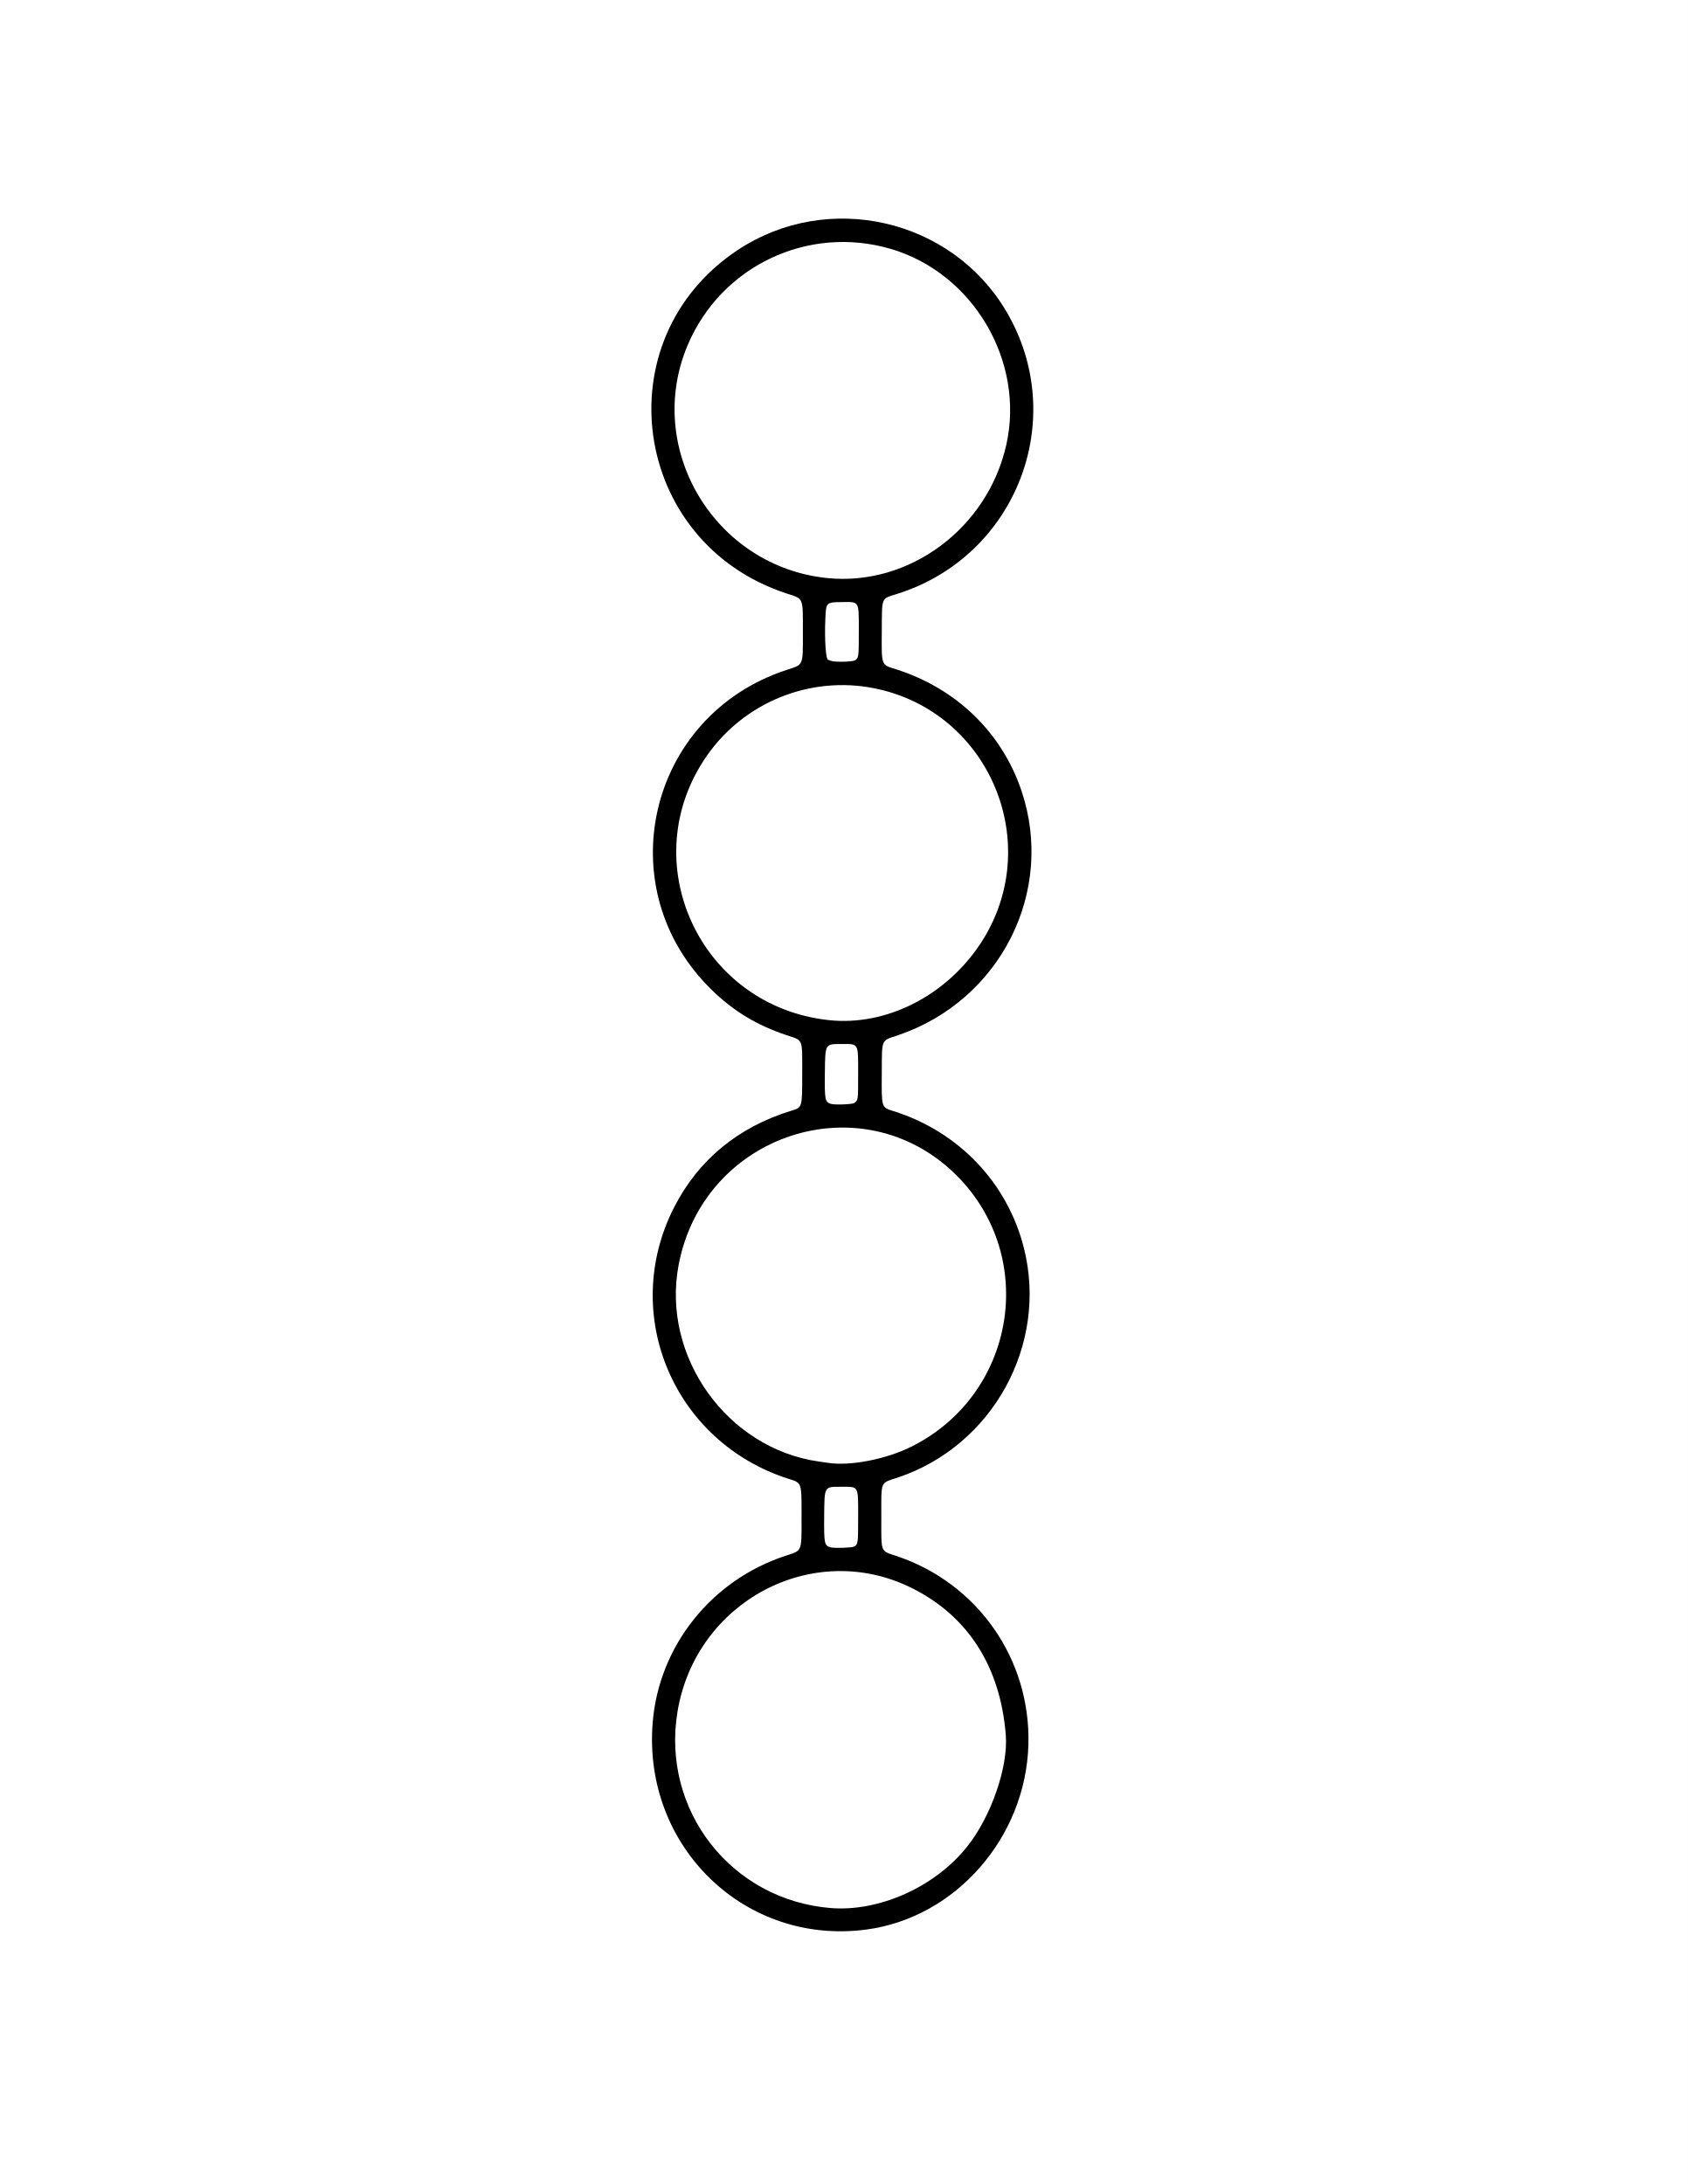
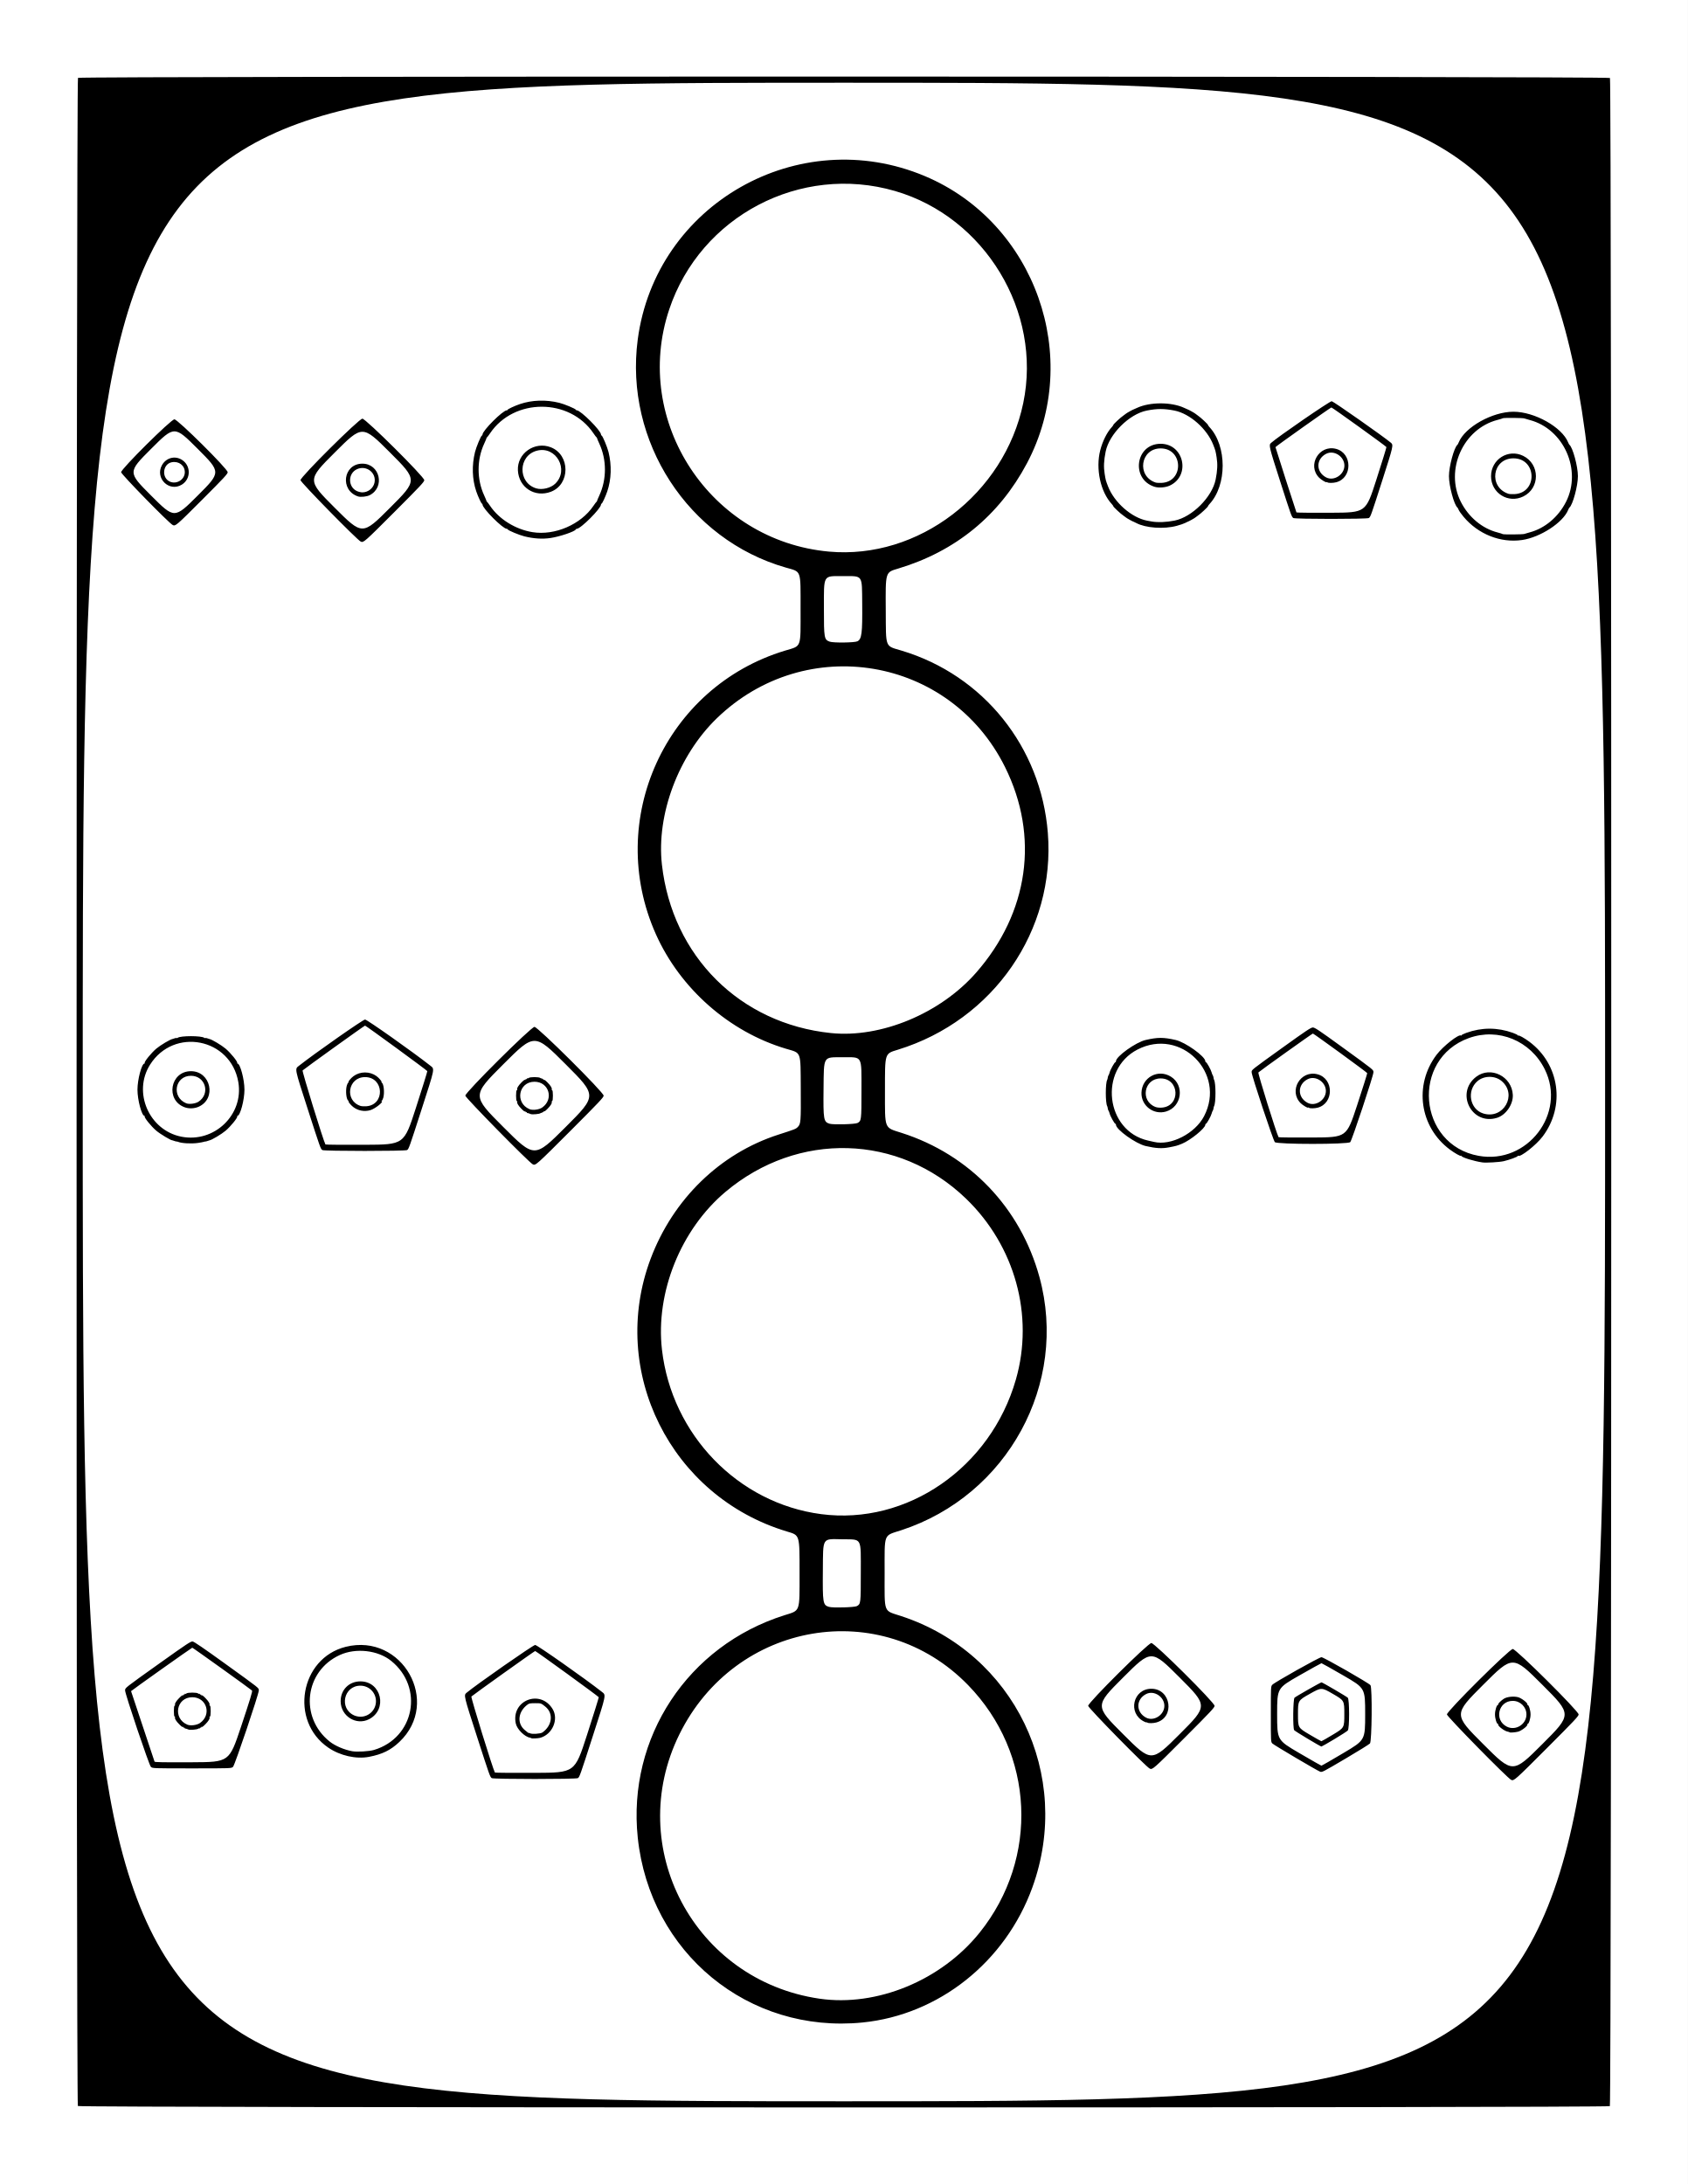
<svg xmlns="http://www.w3.org/2000/svg" width="2550" height="3300" viewBox="0 0 2550 3300" shape-rendering="geometricPrecision">
  <rect width="100%" height="100%" fill="white" />
-   <path fill="#000000" fill-rule="evenodd" d="M 1309.000 2915.514 C 1443.871 2897.517 1549.911 2776.319 1553.719 2635.812 C 1557.206 2507.155 1477.365 2392.679 1355.391 2351.449 C 1329.423 2342.671 1331.500 2347.839 1331.500 2292.000 C 1331.500 2236.365 1329.348 2241.561 1356.086 2232.647 C 1499.557 2184.816 1583.692 2032.039 1546.987 1886.000 C 1522.209 1787.420 1448.722 1710.108 1350.216 1678.988 C 1331.314 1673.017 1331.827 1674.676 1332.208 1620.738 C 1332.578 1568.421 1330.522 1573.128 1356.928 1564.152 C 1511.270 1511.688 1594.318 1347.457 1543.425 1195.346 C 1513.839 1106.915 1444.678 1039.941 1353.146 1011.084 C 1330.950 1004.086 1331.819 1006.527 1332.208 952.237 C 1332.574 901.122 1330.936 905.045 1355.083 897.474 C 1536.092 840.722 1616.421 632.303 1519.923 469.788 C 1436.934 330.025 1250.695 287.674 1114.743 377.650 C 910.424 512.874 953.894 819.868 1188.238 896.689 C 1214.501 905.298 1212.989 901.765 1212.989 954.500 C 1212.989 1007.234 1214.501 1003.701 1188.238 1012.314 C 977.839 1081.310 917.376 1343.817 1076.601 1497.000 C 1109.456 1528.608 1143.727 1549.187 1188.406 1564.136 C 1213.838 1572.645 1212.002 1568.205 1211.994 1621.151 C 1211.987 1674.299 1212.321 1673.152 1195.328 1678.364 C 1114.964 1703.012 1054.602 1752.943 1018.062 1825.000 C 936.291 1986.252 1017.839 2179.040 1191.257 2234.454 C 1211.755 2241.004 1210.989 2238.770 1210.989 2292.000 C 1210.989 2345.762 1212.374 2342.387 1186.865 2350.754 C 1074.558 2387.589 995.205 2487.407 986.021 2603.395 C 971.198 2790.607 1125.753 2939.965 1309.000 2915.514 Z M 1255.000 2883.022 C 1104.576 2870.843 998.774 2735.027 1023.617 2586.000 C 1051.361 2419.574 1228.113 2325.897 1376.500 2398.976 C 1461.971 2441.069 1511.285 2517.783 1519.546 2621.500 C 1523.396 2669.842 1497.398 2744.845 1460.965 2790.500 C 1412.595 2851.115 1328.346 2888.961 1255.000 2883.022 Z M 1255.014 2338.020 C 1245.426 2335.644 1244.762 2332.403 1245.180 2290.000 C 1245.622 2245.133 1244.795 2246.500 1271.500 2246.500 C 1297.816 2246.500 1296.500 2244.079 1296.500 2292.500 C 1296.500 2332.121 1296.290 2333.699 1290.609 2336.781 C 1287.080 2338.695 1261.354 2339.591 1255.014 2338.020 Z M 1251.000 2210.333 C 1249.625 2210.117 1243.550 2209.246 1237.500 2208.399 C 1098.803 2188.972 999.318 2050.121 1025.134 1912.000 C 1062.398 1712.631 1302.595 1634.456 1444.604 1775.480 C 1568.999 1899.011 1534.742 2106.965 1377.000 2185.864 C 1338.867 2204.937 1284.159 2215.561 1251.000 2210.333 Z M 1255.333 1667.947 C 1246.401 1665.235 1245.688 1661.555 1246.206 1620.863 C 1246.771 1576.543 1246.202 1577.500 1272.000 1577.500 C 1297.735 1577.500 1296.500 1575.178 1296.500 1623.545 C 1296.500 1663.120 1296.573 1662.610 1290.283 1666.736 C 1287.172 1668.777 1261.047 1669.682 1255.333 1667.947 Z M 1253.224 1541.514 C 1057.596 1521.248 956.134 1301.862 1068.224 1141.500 C 1124.693 1060.712 1224.528 1020.622 1321.000 1039.995 C 1496.378 1075.214 1579.960 1278.073 1480.453 1427.000 C 1428.197 1505.210 1338.607 1550.360 1253.224 1541.514 Z M 1255.500 998.517 C 1253.300 997.699 1251.399 997.023 1251.276 997.015 C 1247.664 996.773 1245.557 967.064 1246.912 935.500 C 1248.008 909.981 1248.017 909.972 1272.596 909.727 C 1298.747 909.467 1297.500 907.225 1297.500 954.500 C 1297.500 993.034 1297.272 994.709 1291.609 997.781 C 1287.231 1000.155 1261.329 1000.683 1255.500 998.517 Z M 1249.500 873.423 C 1079.432 855.901 972.788 677.540 1038.985 521.337 C 1089.637 401.816 1220.686 339.641 1345.388 375.967 C 1469.774 412.202 1548.598 545.398 1520.415 671.727 C 1492.222 798.098 1373.840 886.233 1249.500 873.423 Z" />
+   <path fill="#000000" fill-rule="evenodd" d="M 2432.171 3182.345 C 2434.884 3179.890 2435.058 120.826 2432.345 117.829 C 2429.890 115.116 120.826 114.943 117.829 117.655 C 115.116 120.110 114.942 3179.174 117.655 3182.171 C 120.110 3184.884 2429.174 3185.057 2432.171 3182.345 Z M 125.000 1650.000 C 125.000 125.000 125.000 125.000 1275.000 125.000 C 2425.000 125.000 2425.000 125.000 2425.000 1650.000 C 2425.000 3175.000 2425.000 3175.000 1275.000 3175.000 C 125.000 3175.000 125.000 3175.000 125.000 1650.000 Z M 1303.144 3055.962 C 1418.380 3044.413 1518.835 2964.544 1559.652 2852.019 C 1621.307 2682.045 1532.345 2497.908 1361.498 2441.873 C 1334.136 2432.899 1336.500 2439.033 1336.500 2377.000 C 1336.500 2315.155 1334.192 2321.120 1361.589 2312.159 C 1522.210 2259.626 1614.475 2090.517 1570.364 1929.500 C 1541.709 1824.905 1464.915 1744.622 1362.075 1711.750 C 1335.424 1703.232 1337.011 1707.268 1337.011 1648.000 C 1337.011 1590.247 1336.360 1592.305 1356.591 1586.075 C 1500.908 1541.636 1594.801 1405.804 1583.079 1258.423 C 1572.753 1128.601 1485.799 1020.223 1362.192 983.112 C 1336.679 975.452 1338.574 980.222 1338.212 922.749 C 1337.837 863.316 1337.343 864.988 1357.043 859.075 C 1443.558 833.107 1509.460 779.233 1551.447 700.155 C 1636.341 540.261 1564.015 336.373 1397.500 266.174 C 1206.498 185.653 990.588 308.445 963.497 513.000 C 943.130 666.785 1039.600 815.366 1187.247 857.610 C 1211.117 864.440 1209.500 859.905 1209.500 920.000 C 1209.500 980.613 1211.441 975.409 1185.951 983.127 C 1005.254 1037.832 913.737 1238.932 990.941 1411.642 C 1027.703 1493.880 1101.804 1559.103 1187.478 1584.631 C 1211.159 1591.687 1209.427 1586.984 1209.796 1645.222 C 1210.114 1695.417 1209.885 1698.271 1205.169 1702.982 C 1202.231 1705.916 1201.260 1706.297 1176.000 1714.434 C 1087.940 1742.797 1016.939 1811.762 983.019 1901.883 C 918.943 2072.117 1013.481 2261.335 1188.957 2314.071 C 1208.519 2319.950 1207.989 2318.196 1207.989 2377.000 C 1207.989 2436.857 1209.385 2432.970 1185.148 2440.611 C 1039.216 2486.618 947.651 2625.421 963.524 2776.570 C 981.811 2950.706 1130.759 3073.239 1303.144 3055.962 Z M 1238.000 3019.976 C 1048.795 2992.332 942.284 2791.204 1026.449 2620.500 C 1110.942 2449.132 1331.574 2411.509 1462.561 2546.132 C 1562.837 2649.192 1570.292 2807.493 1480.168 2920.000 C 1422.228 2992.329 1324.609 3032.630 1238.000 3019.976 Z M 2337.750 2640.763 C 2378.741 2599.718 2385.000 2593.060 2385.000 2590.497 C 2385.000 2585.473 2290.555 2491.600 2285.500 2491.600 C 2280.445 2491.600 2186.000 2585.473 2186.000 2590.497 C 2186.000 2593.592 2277.103 2686.413 2283.000 2689.327 C 2287.101 2691.353 2288.189 2690.388 2337.750 2640.763 Z M 873.087 2686.718 C 875.725 2684.692 876.154 2683.484 895.397 2623.869 C 916.426 2558.723 915.857 2561.507 909.201 2556.273 C 883.700 2536.224 811.532 2485.500 808.508 2485.500 C 805.536 2485.500 719.526 2545.489 704.791 2557.839 C 700.501 2561.434 700.649 2562.053 720.603 2623.869 C 739.846 2683.484 740.275 2684.692 742.913 2686.718 C 745.211 2688.482 870.789 2688.482 873.087 2686.718 Z M 2240.746 2635.246 C 2196.000 2590.492 2196.000 2590.492 2240.754 2545.746 C 2285.508 2501.000 2285.508 2501.000 2330.254 2545.754 C 2375.000 2590.508 2375.000 2590.508 2330.246 2635.254 C 2285.492 2680.000 2285.492 2680.000 2240.746 2635.246 Z M 747.679 2678.258 C 744.691 2673.213 711.081 2564.496 712.180 2563.429 C 714.882 2560.805 807.539 2494.672 808.500 2494.681 C 809.856 2494.695 904.134 2563.164 904.592 2564.467 C 904.791 2565.035 896.732 2590.925 886.683 2622.000 C 868.412 2678.500 868.412 2678.500 808.270 2678.758 C 775.192 2678.900 747.926 2678.675 747.679 2678.258 Z M 2034.183 2656.452 C 2052.507 2645.646 2068.512 2635.698 2069.750 2634.346 C 2072.651 2631.178 2073.364 2550.393 2070.527 2546.342 C 2068.290 2543.149 1999.826 2504.000 1996.478 2504.000 C 1993.193 2504.000 1925.734 2541.859 1922.250 2545.658 C 1920.000 2548.112 1920.000 2548.112 1920.000 2590.000 C 1920.000 2631.888 1920.000 2631.888 1922.250 2634.343 C 1924.334 2636.618 1989.555 2675.151 1994.355 2676.943 C 1997.450 2678.099 1997.662 2677.990 2034.183 2656.452 Z M 1789.750 2625.762 C 1828.963 2586.494 1835.000 2580.055 1835.000 2577.497 C 1835.000 2572.476 1744.553 2482.600 1739.500 2482.600 C 1734.447 2482.600 1644.000 2572.476 1644.000 2577.497 C 1644.000 2580.591 1731.114 2669.420 1737.000 2672.327 C 1741.095 2674.350 1742.234 2673.344 1789.750 2625.762 Z M 352.114 2669.598 C 354.874 2666.820 391.000 2559.732 391.000 2554.329 C 391.000 2550.298 394.060 2552.734 339.760 2513.543 C 307.862 2490.520 293.160 2480.478 290.990 2480.230 C 288.277 2479.920 282.152 2483.961 242.691 2512.091 C 187.272 2551.599 189.000 2550.240 189.000 2554.307 C 189.000 2559.725 225.120 2666.813 227.886 2669.598 C 230.273 2672.000 230.273 2672.000 290.000 2672.000 C 349.727 2672.000 349.727 2672.000 352.114 2669.598 Z M 1962.500 2648.593 C 1929.500 2629.270 1929.500 2629.270 1929.500 2590.020 C 1929.500 2550.770 1929.500 2550.770 1962.500 2531.921 C 1980.650 2521.555 1995.950 2513.077 1996.500 2513.081 C 1997.050 2513.085 2012.125 2521.558 2030.000 2531.910 C 2062.500 2550.733 2062.500 2550.733 2062.500 2590.003 C 2062.500 2629.273 2062.500 2629.273 2030.000 2648.591 C 2012.125 2659.217 1997.050 2667.912 1996.500 2667.914 C 1995.950 2667.915 1980.650 2659.221 1962.500 2648.593 Z M 233.468 2661.758 C 232.757 2659.875 198.000 2555.556 198.000 2555.304 C 198.000 2554.701 289.644 2489.678 290.500 2489.674 C 291.422 2489.669 377.937 2551.694 380.743 2554.371 C 381.726 2555.309 378.262 2566.725 364.158 2609.029 C 346.331 2662.500 346.331 2662.500 290.137 2662.758 C 245.712 2662.963 233.844 2662.753 233.468 2661.758 Z M 1696.746 2620.246 C 1654.000 2577.491 1654.000 2577.491 1696.754 2534.746 C 1739.509 2492.000 1739.509 2492.000 1782.254 2534.754 C 1825.000 2577.509 1825.000 2577.509 1782.246 2620.254 C 1739.491 2663.000 1739.491 2663.000 1696.746 2620.246 Z M 557.500 2654.571 C 577.678 2650.682 590.156 2644.556 603.367 2632.053 C 666.905 2571.921 607.800 2467.028 522.371 2488.308 C 453.291 2505.516 436.888 2600.308 496.005 2640.682 C 513.814 2652.845 538.053 2658.320 557.500 2654.571 Z M 532.000 2646.061 C 519.806 2643.782 506.247 2637.952 498.134 2631.500 C 452.014 2594.822 460.225 2524.894 513.500 2500.645 C 537.723 2489.620 570.984 2493.425 590.902 2509.500 C 640.855 2549.813 626.224 2625.875 565.000 2644.158 C 557.675 2646.345 539.217 2647.410 532.000 2646.061 Z M 2015.918 2627.871 C 2026.138 2621.750 2035.287 2615.850 2036.250 2614.760 C 2038.922 2611.734 2038.904 2567.904 2036.230 2565.230 C 2034.395 2563.395 1997.854 2542.000 1996.556 2542.000 C 1995.203 2542.000 1957.558 2563.442 1955.768 2565.232 C 1953.508 2567.492 1953.045 2611.361 1955.250 2614.262 C 1956.561 2615.987 1994.828 2638.971 1996.418 2638.989 C 1996.924 2638.995 2005.699 2633.992 2015.918 2627.871 Z M 1978.250 2620.766 C 1961.000 2610.566 1961.000 2610.566 1961.000 2589.994 C 1961.000 2569.422 1961.000 2569.422 1978.750 2559.443 C 1996.500 2549.464 1996.500 2549.464 2013.750 2559.457 C 2031.000 2569.450 2031.000 2569.450 2031.000 2590.036 C 2031.000 2610.622 2031.000 2610.622 2014.120 2620.811 C 2004.835 2626.415 1996.848 2630.992 1996.370 2630.983 C 1995.891 2630.973 1987.737 2626.376 1978.250 2620.766 Z M 816.000 2625.845 C 834.552 2620.833 844.461 2597.882 834.838 2582.215 C 816.130 2551.758 771.773 2569.379 779.281 2604.285 C 781.138 2612.916 792.737 2624.407 800.842 2625.645 C 801.580 2625.758 802.476 2626.143 802.835 2626.502 C 803.468 2627.135 812.983 2626.660 816.000 2625.845 Z M 800.750 2618.961 C 799.788 2618.378 799.000 2618.166 799.000 2618.490 C 799.000 2618.814 798.438 2618.618 797.750 2618.055 C 797.062 2617.491 795.015 2615.840 793.201 2614.385 C 780.477 2604.182 782.506 2585.867 797.539 2575.235 C 799.528 2573.828 801.542 2573.512 808.500 2573.512 C 817.492 2573.512 817.393 2573.479 823.799 2578.615 C 836.523 2588.818 834.494 2607.133 819.461 2617.765 C 816.651 2619.752 803.449 2620.596 800.750 2618.961 Z M 2293.340 2616.594 C 2298.414 2615.405 2308.531 2607.669 2307.402 2605.842 C 2307.116 2605.379 2307.290 2605.000 2307.789 2605.000 C 2309.768 2605.000 2312.364 2596.771 2312.364 2590.500 C 2312.364 2584.229 2309.768 2576.000 2307.789 2576.000 C 2307.290 2576.000 2307.116 2575.621 2307.402 2575.158 C 2308.526 2573.339 2298.446 2565.618 2293.340 2564.387 C 2286.487 2562.736 2276.892 2563.791 2272.160 2566.716 C 2268.058 2569.252 2263.018 2574.221 2263.598 2575.158 C 2263.884 2575.621 2263.710 2576.000 2263.211 2576.000 C 2261.232 2576.000 2258.636 2584.229 2258.636 2590.500 C 2258.636 2596.771 2261.232 2605.000 2263.211 2605.000 C 2263.710 2605.000 2263.884 2605.379 2263.598 2605.842 C 2262.448 2607.702 2272.802 2615.562 2277.533 2616.420 C 2279.025 2616.691 2280.526 2617.193 2280.869 2617.536 C 2281.545 2618.212 2288.762 2617.667 2293.340 2616.594 Z M 299.379 2612.100 C 300.097 2611.505 300.980 2611.313 301.342 2611.675 C 301.704 2612.037 302.000 2611.782 302.000 2611.108 C 302.000 2610.434 302.450 2610.160 303.000 2610.500 C 303.550 2610.840 304.000 2610.566 304.000 2609.892 C 304.000 2609.218 304.273 2608.940 304.607 2609.273 C 305.247 2609.914 306.690 2608.907 310.298 2605.298 C 314.867 2600.729 317.437 2596.516 316.540 2595.065 C 316.236 2594.573 316.515 2593.995 317.160 2593.780 C 317.925 2593.525 318.333 2590.646 318.333 2585.500 C 318.333 2580.354 317.925 2577.475 317.160 2577.220 C 316.515 2577.005 316.236 2576.427 316.540 2575.935 C 317.437 2574.484 314.867 2570.271 310.298 2565.702 C 306.690 2562.093 305.247 2561.086 304.607 2561.727 C 304.273 2562.060 304.000 2561.782 304.000 2561.108 C 304.000 2560.434 303.550 2560.160 303.000 2560.500 C 302.450 2560.840 302.000 2560.566 302.000 2559.892 C 302.000 2559.218 301.704 2558.963 301.342 2559.325 C 300.980 2559.687 300.011 2559.424 299.188 2558.741 C 298.303 2558.007 294.757 2557.500 290.500 2557.500 C 286.243 2557.500 282.697 2558.007 281.812 2558.741 C 280.989 2559.424 280.020 2559.687 279.658 2559.325 C 279.296 2558.963 279.000 2559.218 279.000 2559.892 C 279.000 2560.566 278.550 2560.840 278.000 2560.500 C 277.450 2560.160 277.000 2560.434 277.000 2561.108 C 277.000 2561.782 276.727 2562.060 276.393 2561.727 C 275.753 2561.086 274.310 2562.093 270.702 2565.702 C 266.133 2570.271 263.563 2574.484 264.460 2575.935 C 264.764 2576.427 264.485 2577.005 263.840 2577.220 C 263.075 2577.475 262.667 2580.354 262.667 2585.500 C 262.667 2590.646 263.075 2593.525 263.840 2593.780 C 264.485 2593.995 264.764 2594.573 264.460 2595.065 C 263.563 2596.516 266.133 2600.729 270.702 2605.298 C 274.310 2608.907 275.753 2609.914 276.393 2609.273 C 276.727 2608.940 277.000 2609.218 277.000 2609.892 C 277.000 2610.566 277.450 2610.840 278.000 2610.500 C 278.550 2610.160 279.000 2610.359 279.000 2610.941 C 279.000 2611.523 279.337 2611.929 279.750 2611.841 C 280.163 2611.754 281.175 2611.943 282.000 2612.262 C 282.825 2612.581 284.175 2613.094 285.000 2613.402 C 287.324 2614.271 297.919 2613.312 299.379 2612.100 Z M 2276.587 2608.968 C 2256.947 2599.167 2263.618 2570.000 2285.500 2570.000 C 2296.877 2570.000 2306.156 2579.209 2306.156 2590.500 C 2306.156 2605.459 2289.901 2615.611 2276.587 2608.968 Z M 283.030 2605.941 C 260.573 2596.494 266.340 2564.500 290.500 2564.500 C 312.300 2564.500 320.202 2590.775 302.206 2603.423 C 297.531 2606.709 287.870 2607.977 283.030 2605.941 Z M 1746.652 2602.712 C 1775.497 2595.214 1769.396 2551.691 1739.500 2551.691 C 1711.833 2551.691 1703.361 2588.430 1728.116 2601.059 C 1730.252 2602.149 1732.000 2602.784 1732.000 2602.471 C 1732.000 2602.157 1732.787 2602.380 1733.750 2602.965 C 1735.442 2603.994 1742.233 2603.861 1746.652 2602.712 Z M 557.500 2597.737 C 586.056 2583.125 576.377 2540.539 544.500 2540.539 C 527.328 2540.539 514.654 2553.262 514.654 2570.500 C 514.654 2592.868 538.006 2607.713 557.500 2597.737 Z M 1731.500 2595.341 C 1715.863 2587.112 1715.973 2567.547 1731.700 2559.614 C 1743.552 2553.636 1759.139 2563.797 1759.139 2577.500 C 1759.139 2591.222 1743.211 2601.504 1731.500 2595.341 Z M 535.000 2591.916 C 511.913 2581.449 519.197 2547.044 544.500 2547.044 C 557.542 2547.044 568.000 2557.482 568.000 2570.500 C 568.000 2583.518 557.542 2593.956 544.500 2593.956 C 541.604 2593.956 537.606 2593.097 535.000 2591.916 Z M 1252.333 2427.942 C 1243.235 2425.195 1242.760 2422.320 1243.180 2372.454 C 1243.603 2322.146 1241.611 2325.325 1272.401 2325.824 C 1302.945 2326.319 1300.500 2321.867 1300.500 2377.000 C 1300.500 2422.601 1300.377 2423.638 1294.609 2426.797 C 1291.005 2428.771 1258.036 2429.664 1252.333 2427.942 Z M 1240.500 2287.834 C 1115.030 2271.324 1014.964 2167.947 1000.118 2039.500 C 990.125 1953.040 1028.567 1857.577 1096.274 1800.713 C 1205.487 1708.991 1357.852 1713.289 1459.282 1810.954 C 1533.441 1882.360 1562.539 1987.702 1534.817 2084.409 C 1496.630 2217.619 1370.326 2304.918 1240.500 2287.834 Z M 862.250 1708.264 C 905.463 1664.998 912.000 1658.065 912.000 1655.497 C 912.000 1650.469 812.557 1551.600 807.500 1551.600 C 802.443 1551.600 703.000 1650.469 703.000 1655.497 C 703.000 1658.593 799.089 1756.406 805.000 1759.326 C 809.109 1761.357 810.132 1760.444 862.250 1708.264 Z M 2272.000 1754.498 C 2281.118 1752.343 2293.000 1747.930 2293.000 1746.699 C 2293.000 1746.131 2293.280 1745.946 2293.622 1746.288 C 2296.597 1749.263 2320.763 1730.311 2330.611 1717.280 C 2365.226 1671.475 2356.323 1608.044 2310.500 1574.007 C 2302.751 1568.251 2294.582 1563.752 2293.622 1564.712 C 2293.280 1565.054 2293.000 1564.869 2293.000 1564.301 C 2293.000 1563.733 2289.738 1562.091 2285.750 1560.652 C 2262.375 1552.216 2238.625 1552.216 2215.250 1560.652 C 2211.262 1562.091 2208.000 1563.733 2208.000 1564.301 C 2208.000 1564.869 2207.720 1565.054 2207.378 1564.712 C 2204.403 1561.737 2180.237 1580.689 2170.389 1593.720 C 2135.774 1639.525 2144.677 1702.956 2190.500 1736.993 C 2197.826 1742.435 2206.989 1747.580 2207.015 1746.267 C 2207.024 1745.845 2207.365 1746.025 2207.773 1746.668 C 2209.338 1749.126 2227.012 1754.546 2239.500 1756.396 C 2245.117 1757.228 2265.479 1756.039 2272.000 1754.498 Z M 760.246 1702.746 C 713.000 1655.492 713.000 1655.492 760.254 1608.246 C 807.508 1561.000 807.508 1561.000 854.754 1608.254 C 902.000 1655.508 902.000 1655.508 854.746 1702.754 C 807.492 1750.000 807.492 1750.000 760.246 1702.746 Z M 2233.909 1746.446 C 2141.952 1729.796 2131.212 1600.235 2219.158 1568.511 C 2263.734 1552.431 2312.420 1572.482 2333.870 1615.755 C 2366.874 1682.334 2307.627 1759.794 2233.909 1746.446 Z M 615.087 1737.718 C 617.726 1735.692 618.172 1734.437 636.898 1676.352 C 657.384 1612.812 656.842 1615.499 650.216 1610.273 C 624.091 1589.669 554.531 1540.500 551.507 1540.500 C 548.473 1540.500 476.342 1590.975 451.799 1610.273 C 445.155 1615.497 444.611 1612.795 465.102 1676.352 C 483.828 1734.437 484.274 1735.692 486.913 1737.718 C 489.210 1739.482 612.790 1739.482 615.087 1737.718 Z M 1766.500 1733.565 C 1777.325 1731.470 1778.334 1731.187 1785.727 1728.178 C 1798.516 1722.974 1821.000 1704.691 1821.000 1699.497 C 1821.000 1698.674 1821.428 1698.000 1821.951 1698.000 C 1823.191 1698.000 1829.656 1686.372 1830.569 1682.500 C 1830.958 1680.850 1831.691 1678.971 1832.198 1678.325 C 1832.705 1677.679 1833.234 1676.085 1833.373 1674.783 C 1833.512 1673.481 1833.880 1671.984 1834.192 1671.458 C 1837.058 1666.618 1837.058 1636.382 1834.192 1631.542 C 1833.880 1631.016 1833.512 1629.519 1833.373 1628.217 C 1833.234 1626.915 1832.705 1625.321 1832.198 1624.675 C 1831.691 1624.029 1830.958 1622.150 1830.569 1620.500 C 1829.656 1616.628 1823.191 1605.000 1821.951 1605.000 C 1821.428 1605.000 1821.000 1604.326 1821.000 1603.503 C 1821.000 1596.301 1790.937 1574.781 1776.150 1571.396 C 1757.819 1567.201 1749.181 1567.201 1730.850 1571.396 C 1716.063 1574.781 1686.000 1596.301 1686.000 1603.503 C 1686.000 1604.326 1685.572 1605.000 1685.049 1605.000 C 1683.809 1605.000 1677.344 1616.628 1676.431 1620.500 C 1676.042 1622.150 1675.309 1624.029 1674.802 1624.675 C 1674.295 1625.321 1673.766 1626.915 1673.627 1628.217 C 1673.488 1629.519 1673.120 1631.016 1672.808 1631.542 C 1669.942 1636.382 1669.942 1666.618 1672.808 1671.458 C 1673.120 1671.984 1673.488 1673.481 1673.627 1674.783 C 1673.766 1676.085 1674.295 1677.679 1674.802 1678.325 C 1675.309 1678.971 1676.042 1680.850 1676.431 1682.500 C 1677.344 1686.372 1683.809 1698.000 1685.049 1698.000 C 1685.572 1698.000 1686.000 1698.674 1686.000 1699.497 C 1686.000 1706.697 1716.003 1728.179 1730.850 1731.610 C 1746.379 1735.198 1755.488 1735.697 1766.500 1733.565 Z M 491.676 1729.258 C 488.714 1724.292 456.082 1618.495 457.181 1617.425 C 459.885 1614.793 550.539 1549.696 551.500 1549.697 C 552.846 1549.698 645.126 1617.140 645.588 1618.460 C 645.789 1619.032 637.958 1644.250 628.188 1674.500 C 610.422 1729.500 610.422 1729.500 551.275 1729.758 C 518.744 1729.900 491.924 1729.675 491.676 1729.258 Z M 299.308 1726.944 C 303.264 1726.363 307.175 1725.617 308.000 1725.285 C 308.825 1724.954 309.822 1724.749 310.215 1724.830 C 310.609 1724.911 311.959 1724.586 313.215 1724.108 C 314.472 1723.630 315.840 1723.190 316.255 1723.130 C 319.770 1722.619 334.622 1713.787 340.859 1708.500 C 348.582 1701.951 359.442 1688.524 358.391 1686.824 C 358.111 1686.371 358.292 1686.000 358.793 1686.000 C 362.890 1686.000 369.319 1661.875 369.319 1646.500 C 369.319 1631.125 362.890 1607.000 358.793 1607.000 C 358.292 1607.000 358.111 1606.629 358.391 1606.176 C 359.442 1604.476 348.582 1591.049 340.859 1584.500 C 334.622 1579.213 319.770 1570.381 316.255 1569.870 C 315.840 1569.810 314.425 1569.352 313.111 1568.852 C 311.798 1568.353 310.489 1568.178 310.203 1568.463 C 309.918 1568.749 309.193 1568.590 308.592 1568.110 C 304.470 1564.815 272.530 1564.815 268.408 1568.110 C 267.807 1568.590 267.082 1568.749 266.797 1568.463 C 266.511 1568.178 265.202 1568.353 263.889 1568.852 C 262.575 1569.352 261.160 1569.810 260.745 1569.870 C 257.230 1570.381 242.378 1579.213 236.141 1584.500 C 228.418 1591.049 217.558 1604.476 218.609 1606.176 C 218.889 1606.629 218.708 1607.000 218.207 1607.000 C 214.110 1607.000 207.681 1631.125 207.681 1646.500 C 207.681 1661.875 214.110 1686.000 218.207 1686.000 C 218.708 1686.000 218.889 1686.371 218.609 1686.824 C 217.558 1688.524 228.418 1701.951 236.141 1708.500 C 242.094 1713.547 258.625 1723.450 260.245 1722.940 C 260.385 1722.896 261.753 1723.336 263.285 1723.918 C 264.816 1724.500 266.391 1724.911 266.785 1724.830 C 267.178 1724.749 268.175 1724.962 269.000 1725.303 C 274.588 1727.615 289.309 1728.412 299.308 1726.944 Z M 2039.961 1725.745 C 2042.519 1723.087 2074.952 1625.409 2074.981 1620.273 C 2075.004 1616.300 2077.202 1618.068 2026.151 1581.000 C 1992.894 1556.852 1986.377 1552.500 1983.474 1552.500 C 1980.577 1552.500 1973.611 1557.128 1938.313 1582.500 C 1888.410 1618.371 1890.995 1616.303 1891.019 1620.339 C 1891.048 1625.430 1923.502 1723.108 1926.039 1725.745 C 1929.466 1729.305 2036.534 1729.305 2039.961 1725.745 Z M 1743.500 1725.425 C 1742.400 1725.164 1738.350 1724.243 1734.500 1723.377 C 1670.205 1708.922 1659.447 1616.371 1718.515 1585.859 C 1783.810 1552.130 1852.930 1621.242 1819.152 1686.485 C 1805.608 1712.646 1769.020 1731.479 1743.500 1725.425 Z M 273.856 1717.489 C 225.160 1707.789 200.295 1650.383 226.727 1608.681 C 262.811 1551.750 348.565 1568.617 360.035 1634.901 C 368.584 1684.305 323.615 1727.400 273.856 1717.489 Z M 1931.681 1718.259 C 1928.631 1713.093 1900.063 1621.518 1901.170 1620.456 C 1903.975 1617.768 1982.552 1561.669 1983.500 1561.678 C 1984.848 1561.690 2065.131 1620.157 2065.598 1621.467 C 2065.800 1622.035 2058.864 1644.100 2050.183 1670.500 C 2034.400 1718.500 2034.400 1718.500 1983.265 1718.759 C 1955.140 1718.902 1931.928 1718.677 1931.681 1718.259 Z M 1253.333 1697.942 C 1244.287 1695.211 1243.714 1691.883 1244.218 1645.000 C 1244.757 1594.879 1243.178 1597.500 1272.823 1597.500 C 1303.666 1597.500 1301.500 1593.686 1301.500 1648.000 C 1301.500 1692.512 1301.363 1693.646 1295.609 1696.797 C 1292.005 1698.771 1259.036 1699.664 1253.333 1697.942 Z M 2261.654 1689.023 C 2275.151 1684.858 2286.283 1668.680 2285.565 1654.273 C 2284.176 1626.377 2252.118 1610.466 2230.390 1626.888 C 2198.287 1651.151 2223.298 1700.859 2261.654 1689.023 Z M 816.379 1682.100 C 817.097 1681.505 817.980 1681.313 818.342 1681.675 C 818.704 1682.037 819.000 1681.782 819.000 1681.108 C 819.000 1680.434 819.450 1680.160 820.000 1680.500 C 820.550 1680.840 821.000 1680.566 821.000 1679.892 C 821.000 1679.218 821.273 1678.940 821.607 1679.273 C 822.247 1679.914 823.690 1678.907 827.298 1675.298 C 831.867 1670.729 834.437 1666.516 833.540 1665.065 C 833.236 1664.573 833.515 1663.995 834.160 1663.780 C 834.925 1663.525 835.333 1660.646 835.333 1655.500 C 835.333 1650.354 834.925 1647.475 834.160 1647.220 C 833.515 1647.005 833.236 1646.427 833.540 1645.935 C 834.437 1644.484 831.867 1640.271 827.298 1635.702 C 823.690 1632.093 822.247 1631.086 821.607 1631.727 C 821.273 1632.060 821.000 1631.782 821.000 1631.108 C 821.000 1630.434 820.550 1630.160 820.000 1630.500 C 819.450 1630.840 819.000 1630.566 819.000 1629.892 C 819.000 1629.218 818.704 1628.963 818.342 1629.325 C 817.980 1629.687 817.011 1629.424 816.188 1628.741 C 815.303 1628.007 811.757 1627.500 807.500 1627.500 C 803.243 1627.500 799.697 1628.007 798.812 1628.741 C 797.989 1629.424 797.020 1629.687 796.658 1629.325 C 796.296 1628.963 796.000 1629.218 796.000 1629.892 C 796.000 1630.566 795.550 1630.840 795.000 1630.500 C 794.450 1630.160 794.000 1630.434 794.000 1631.108 C 794.000 1631.782 793.727 1632.060 793.393 1631.727 C 792.753 1631.086 791.310 1632.093 787.702 1635.702 C 783.133 1640.271 780.563 1644.484 781.460 1645.935 C 781.764 1646.427 781.485 1647.005 780.840 1647.220 C 780.075 1647.475 779.667 1650.354 779.667 1655.500 C 779.667 1660.646 780.075 1663.525 780.840 1663.780 C 781.485 1663.995 781.764 1664.573 781.460 1665.065 C 780.563 1666.516 783.133 1670.729 787.702 1675.298 C 791.310 1678.907 792.753 1679.914 793.393 1679.273 C 793.727 1678.940 794.000 1679.218 794.000 1679.892 C 794.000 1680.566 794.450 1680.840 795.000 1680.500 C 795.550 1680.160 796.000 1680.359 796.000 1680.941 C 796.000 1681.523 796.337 1681.929 796.750 1681.841 C 797.163 1681.754 798.175 1681.943 799.000 1682.262 C 799.825 1682.581 801.175 1683.094 802.000 1683.402 C 804.324 1684.271 814.919 1683.312 816.379 1682.100 Z M 2240.969 1682.464 C 2220.539 1676.166 2215.467 1647.884 2232.199 1633.561 C 2242.249 1624.959 2258.751 1624.959 2268.801 1633.561 C 2292.867 1654.162 2271.418 1691.850 2240.969 1682.464 Z M 1761.655 1679.510 C 1785.568 1672.408 1790.067 1639.828 1768.939 1626.765 C 1749.492 1614.743 1725.309 1627.944 1724.545 1651.000 C 1723.897 1670.584 1742.802 1685.108 1761.655 1679.510 Z M 559.509 1677.454 C 566.761 1675.346 580.834 1664.069 576.318 1663.985 C 575.868 1663.976 576.095 1663.592 576.822 1663.131 C 577.550 1662.670 578.597 1660.539 579.151 1658.396 C 581.148 1650.663 579.815 1637.766 576.822 1635.869 C 576.095 1635.408 575.868 1635.024 576.318 1635.015 C 577.864 1634.986 572.734 1628.820 568.782 1625.957 C 558.680 1618.639 544.320 1618.639 534.218 1625.957 C 530.266 1628.820 525.136 1634.986 526.682 1635.015 C 527.132 1635.024 526.905 1635.408 526.178 1635.869 C 525.450 1636.330 524.403 1638.461 523.849 1640.604 C 521.852 1648.337 523.185 1661.234 526.178 1663.131 C 526.905 1663.592 527.132 1663.976 526.682 1663.985 C 525.279 1664.011 529.968 1669.874 533.620 1672.660 C 541.060 1678.334 550.482 1680.079 559.509 1677.454 Z M 800.030 1675.941 C 777.573 1666.494 783.340 1634.500 807.500 1634.500 C 829.300 1634.500 837.202 1660.775 819.206 1673.423 C 814.531 1676.709 804.870 1677.977 800.030 1675.941 Z M 300.113 1672.268 C 327.536 1660.098 318.554 1618.554 288.500 1618.554 C 256.945 1618.554 249.492 1662.557 279.248 1673.181 C 285.616 1675.455 293.732 1675.100 300.113 1672.268 Z M 1990.652 1673.712 C 2015.397 1667.280 2015.397 1629.918 1990.652 1623.269 C 1964.933 1616.358 1946.306 1648.152 1965.077 1666.923 C 1968.081 1669.928 1976.000 1674.674 1976.000 1673.471 C 1976.000 1673.157 1976.787 1673.380 1977.750 1673.965 C 1979.442 1674.994 1986.233 1674.861 1990.652 1673.712 Z M 1745.885 1672.681 C 1722.132 1663.793 1728.180 1629.500 1753.500 1629.500 C 1782.257 1629.500 1783.923 1671.506 1755.250 1673.612 C 1751.825 1673.863 1748.038 1673.487 1745.885 1672.681 Z M 544.764 1671.064 C 520.083 1663.095 525.587 1627.500 551.500 1627.500 C 580.377 1627.500 582.052 1669.671 553.250 1671.568 C 550.088 1671.777 546.269 1671.550 544.764 1671.064 Z M 281.145 1666.983 C 258.613 1657.449 264.277 1625.500 288.500 1625.500 C 310.363 1625.500 318.259 1652.536 299.937 1664.660 C 295.365 1667.686 285.645 1668.887 281.145 1666.983 Z M 1975.500 1666.341 C 1959.863 1658.112 1959.973 1638.547 1975.700 1630.614 C 1987.552 1624.636 2003.139 1634.797 2003.139 1648.500 C 2003.139 1662.222 1987.211 1672.504 1975.500 1666.341 Z M 1255.500 1560.949 C 1118.009 1546.809 1015.697 1444.902 1000.038 1306.500 C 991.477 1230.834 1025.018 1141.399 1082.994 1085.303 C 1217.563 955.097 1435.463 991.979 1518.404 1159.000 C 1570.483 1263.873 1554.249 1379.083 1474.605 1469.834 C 1420.562 1531.413 1330.892 1568.703 1255.500 1560.949 Z M 1253.513 969.533 C 1245.138 966.465 1244.762 964.313 1244.768 919.500 C 1244.776 867.465 1243.002 870.500 1273.422 870.500 C 1304.180 870.500 1302.222 867.717 1302.620 912.000 C 1303.026 957.170 1301.933 965.718 1295.325 969.024 C 1291.114 971.131 1258.943 971.523 1253.513 969.533 Z M 1252.399 833.460 C 1073.400 817.178 954.469 636.959 1011.010 467.678 C 1058.160 326.513 1209.448 247.114 1352.220 288.604 C 1488.074 328.084 1574.586 471.117 1545.955 608.911 C 1517.392 746.378 1387.486 845.747 1252.399 833.460 Z M 596.750 772.761 C 635.074 734.382 641.000 728.052 641.000 725.497 C 641.000 720.478 552.552 632.600 547.500 632.600 C 542.448 632.600 454.000 720.478 454.000 725.497 C 454.000 728.591 539.120 815.423 545.000 818.327 C 549.091 820.348 550.257 819.322 596.750 772.761 Z M 2299.495 815.950 C 2327.169 811.951 2361.470 789.585 2369.166 770.522 C 2369.837 768.860 2370.679 767.275 2371.036 767.000 C 2376.085 763.115 2383.912 734.241 2383.912 719.500 C 2383.912 704.759 2376.085 675.885 2371.036 672.000 C 2370.679 671.725 2369.837 670.140 2369.166 668.478 C 2359.835 645.365 2318.376 622.111 2286.500 622.111 C 2254.624 622.111 2213.165 645.365 2203.834 668.478 C 2203.163 670.140 2202.321 671.725 2201.964 672.000 C 2196.915 675.885 2189.088 704.759 2189.088 719.500 C 2189.088 734.241 2196.915 763.115 2201.964 767.000 C 2202.321 767.275 2203.163 768.860 2203.834 770.522 C 2204.505 772.184 2207.865 776.898 2211.301 780.998 C 2233.318 807.265 2267.058 820.637 2299.495 815.950 Z M 831.500 812.956 C 845.411 810.961 868.815 803.054 869.831 800.006 C 870.016 799.453 870.736 799.000 871.432 799.000 C 877.352 799.000 908.000 768.288 908.000 762.357 C 908.000 761.611 908.390 761.000 908.866 761.000 C 909.829 761.000 914.843 750.206 917.435 742.552 C 923.669 724.143 924.343 703.156 919.348 683.000 C 917.480 675.462 910.483 658.661 909.006 658.169 C 908.453 657.984 908.000 657.260 908.000 656.560 C 908.000 650.699 877.295 620.000 871.432 620.000 C 870.736 620.000 870.016 619.547 869.831 618.994 C 869.339 617.517 852.538 610.520 845.000 608.652 C 824.844 603.657 803.857 604.331 785.448 610.565 C 777.794 613.157 767.000 618.171 767.000 619.134 C 767.000 619.610 766.393 620.000 765.651 620.000 C 759.719 620.000 729.000 650.643 729.000 656.560 C 729.000 657.260 728.547 657.984 727.994 658.169 C 726.517 658.661 719.520 675.462 717.652 683.000 C 712.657 703.156 713.331 724.143 719.565 742.552 C 722.157 750.206 727.171 761.000 728.134 761.000 C 728.610 761.000 729.000 761.611 729.000 762.357 C 729.000 768.288 759.648 799.000 765.568 799.000 C 766.264 799.000 766.984 799.453 767.169 800.006 C 767.665 801.495 784.485 808.485 792.165 810.394 C 806.237 813.892 819.125 814.731 831.500 812.956 Z M 505.746 767.246 C 464.000 725.491 464.000 725.491 505.754 683.746 C 547.509 642.000 547.509 642.000 589.254 683.754 C 631.000 725.509 631.000 725.509 589.246 767.254 C 547.491 809.000 547.491 809.000 505.746 767.246 Z M 2270.297 807.005 C 2269.859 806.626 2266.350 805.509 2262.500 804.523 C 2239.311 798.581 2218.767 781.437 2207.020 758.221 C 2182.650 710.062 2210.548 647.833 2262.500 634.470 C 2266.350 633.480 2269.950 632.356 2270.500 631.973 C 2271.731 631.116 2300.921 631.362 2303.000 632.247 C 2303.825 632.598 2307.425 633.652 2311.000 634.590 C 2362.603 648.127 2390.241 710.277 2365.980 758.221 C 2354.340 781.225 2333.889 798.405 2311.000 804.410 C 2307.425 805.348 2303.825 806.401 2303.000 806.750 C 2300.931 807.625 2271.282 807.857 2270.297 807.005 Z M 804.500 804.077 C 778.777 799.887 754.033 784.532 740.412 764.309 C 738.261 761.114 736.163 758.350 735.750 758.167 C 735.337 757.983 735.000 757.445 735.000 756.970 C 735.000 756.495 733.470 752.820 731.601 748.803 C 720.240 724.398 720.240 694.602 731.601 670.197 C 733.470 666.180 735.000 662.505 735.000 662.030 C 735.000 661.555 735.337 661.017 735.750 660.833 C 736.163 660.650 738.261 657.886 740.412 654.691 C 776.454 601.178 860.546 601.178 896.588 654.691 C 898.739 657.886 900.837 660.650 901.250 660.833 C 901.663 661.017 902.000 661.555 902.000 662.030 C 902.000 662.505 903.530 666.180 905.399 670.197 C 916.760 694.602 916.760 724.398 905.399 748.803 C 903.530 752.820 902.000 756.495 902.000 756.970 C 902.000 757.445 901.663 757.983 901.250 758.167 C 900.837 758.350 898.739 761.114 896.588 764.309 C 877.582 792.528 838.148 809.558 804.500 804.077 Z M 1777.776 794.542 C 1782.877 793.158 1788.502 791.251 1790.276 790.304 C 1792.049 789.358 1793.725 788.544 1794.000 788.495 C 1795.295 788.264 1804.935 782.929 1806.139 781.776 C 1806.888 781.060 1808.688 779.714 1810.140 778.786 C 1813.732 776.489 1825.000 765.989 1825.000 764.938 C 1825.000 764.472 1826.013 763.005 1827.250 761.679 C 1853.869 733.140 1853.869 673.860 1827.250 645.321 C 1826.013 643.995 1825.000 642.528 1825.000 642.062 C 1825.000 641.011 1813.732 630.511 1810.140 628.214 C 1808.688 627.286 1806.888 625.940 1806.139 625.224 C 1804.998 624.131 1795.602 618.895 1794.000 618.458 C 1793.725 618.383 1791.475 617.383 1789.000 616.236 C 1769.574 607.232 1737.426 607.232 1718.000 616.236 C 1715.525 617.383 1713.275 618.383 1713.000 618.458 C 1711.398 618.895 1702.002 624.131 1700.861 625.224 C 1700.112 625.940 1698.312 627.286 1696.860 628.214 C 1693.268 630.511 1682.000 641.011 1682.000 642.062 C 1682.000 642.528 1680.987 643.995 1679.750 645.321 C 1672.522 653.071 1665.858 666.396 1662.267 680.279 C 1655.042 708.215 1662.569 743.259 1679.750 761.679 C 1680.987 763.005 1682.000 764.472 1682.000 764.938 C 1682.000 765.989 1693.268 776.489 1696.860 778.786 C 1698.312 779.714 1700.112 781.060 1700.861 781.776 C 1702.065 782.929 1711.705 788.264 1713.000 788.495 C 1713.275 788.544 1714.921 789.342 1716.657 790.269 C 1730.888 797.868 1758.424 799.793 1777.776 794.542 Z M 306.250 754.258 C 338.796 721.652 344.000 716.033 344.000 713.496 C 344.000 708.491 268.543 633.600 263.500 633.600 C 258.457 633.600 183.000 708.491 183.000 713.496 C 183.000 716.587 255.168 790.450 261.000 793.328 C 265.064 795.334 266.403 794.178 306.250 754.258 Z M 1740.000 787.974 C 1737.525 787.540 1734.375 786.967 1733.000 786.702 C 1709.547 782.184 1683.387 759.184 1673.993 734.826 C 1670.558 725.917 1670.521 725.781 1668.933 716.000 C 1667.255 705.658 1667.672 696.080 1670.392 682.483 C 1675.700 655.951 1705.970 625.682 1732.483 620.393 C 1748.205 617.257 1758.795 617.257 1774.517 620.393 C 1797.687 625.015 1823.702 648.046 1833.007 672.174 C 1836.442 681.083 1836.479 681.219 1838.067 691.000 C 1839.745 701.342 1839.328 710.920 1836.608 724.517 C 1831.300 751.049 1801.030 781.318 1774.517 786.607 C 1762.167 789.071 1749.172 789.585 1740.000 787.974 Z M 228.245 748.745 C 193.000 713.490 193.000 713.490 228.255 678.245 C 263.510 643.000 263.510 643.000 298.755 678.255 C 334.000 713.510 334.000 713.510 298.745 748.755 C 263.490 784.000 263.490 784.000 228.245 748.745 Z M 2068.087 782.718 C 2070.718 780.698 2071.218 779.301 2087.898 727.357 C 2105.261 673.287 2105.462 672.404 2101.211 668.839 C 2089.975 659.415 2014.611 606.530 2011.993 606.231 C 2009.228 605.915 1930.406 660.110 1920.250 669.310 C 1916.663 672.560 1917.119 674.471 1934.102 727.357 C 1950.782 779.301 1951.282 780.698 1953.913 782.718 C 1956.207 784.479 2065.793 784.479 2068.087 782.718 Z M 1958.678 774.259 C 1958.137 773.349 1927.000 676.372 1927.000 675.597 C 1927.000 674.757 2010.272 615.666 2011.452 615.669 C 2012.817 615.673 2094.140 674.189 2094.602 675.500 C 2094.795 676.050 2087.858 698.550 2079.186 725.500 C 2063.418 774.500 2063.418 774.500 2011.273 774.759 C 1982.594 774.901 1958.926 774.676 1958.678 774.259 Z M 2301.479 750.085 C 2326.926 737.558 2326.772 701.367 2301.218 688.787 C 2278.637 677.670 2252.684 694.094 2252.684 719.500 C 2252.684 745.076 2278.624 761.336 2301.479 750.085 Z M 558.572 748.203 C 582.143 736.084 573.889 700.590 547.500 700.590 C 518.367 700.590 513.064 740.966 540.994 750.125 C 544.964 751.427 554.282 750.408 558.572 748.203 Z M 2278.994 746.126 C 2248.373 736.080 2254.473 692.535 2286.500 692.535 C 2322.008 692.535 2323.459 744.856 2288.000 746.624 C 2284.425 746.802 2280.372 746.578 2278.994 746.126 Z M 832.335 743.014 C 861.647 731.855 861.647 687.464 832.335 675.907 C 807.867 666.259 781.137 684.895 782.437 710.695 C 783.740 736.559 808.006 752.276 832.335 743.014 Z M 539.384 742.087 C 525.427 735.749 525.427 715.251 539.384 708.913 C 553.619 702.449 569.049 714.480 565.759 729.480 C 563.950 737.733 556.100 743.956 547.500 743.956 C 545.300 743.956 541.648 743.115 539.384 742.087 Z M 810.078 737.896 C 781.774 729.272 782.748 688.136 811.426 680.914 C 840.296 673.645 860.284 709.887 838.923 730.771 C 832.149 737.394 819.049 740.630 810.078 737.896 Z M 1767.127 733.785 C 1799.310 718.967 1788.876 670.556 1753.500 670.556 C 1715.339 670.556 1707.913 724.204 1744.500 735.580 C 1750.643 737.490 1760.838 736.681 1767.127 733.785 Z M 274.692 732.286 C 288.707 723.673 288.653 703.272 274.592 694.647 C 264.058 688.186 250.992 691.743 244.763 702.767 C 233.664 722.414 255.580 744.031 274.692 732.286 Z M 1745.994 729.126 C 1716.785 719.543 1722.897 677.535 1753.500 677.535 C 1787.655 677.535 1789.106 727.923 1755.000 729.624 C 1751.425 729.802 1747.372 729.578 1745.994 729.126 Z M 2018.652 728.712 C 2043.397 722.280 2043.397 684.918 2018.652 678.269 C 1992.933 671.358 1974.306 703.152 1993.077 721.923 C 1996.081 724.928 2004.000 729.674 2004.000 728.471 C 2004.000 728.157 2004.787 728.380 2005.750 728.965 C 2007.442 729.994 2014.233 729.861 2018.652 728.712 Z M 256.500 727.653 C 243.650 721.743 245.839 700.997 259.585 698.418 C 270.220 696.423 279.200 703.328 279.200 713.500 C 279.200 724.626 266.770 732.376 256.500 727.653 Z M 2003.500 721.341 C 1987.863 713.112 1987.973 693.547 2003.700 685.614 C 2015.552 679.636 2031.139 689.797 2031.139 703.500 C 2031.139 717.222 2015.211 727.504 2003.500 721.341 Z" />
</svg>
